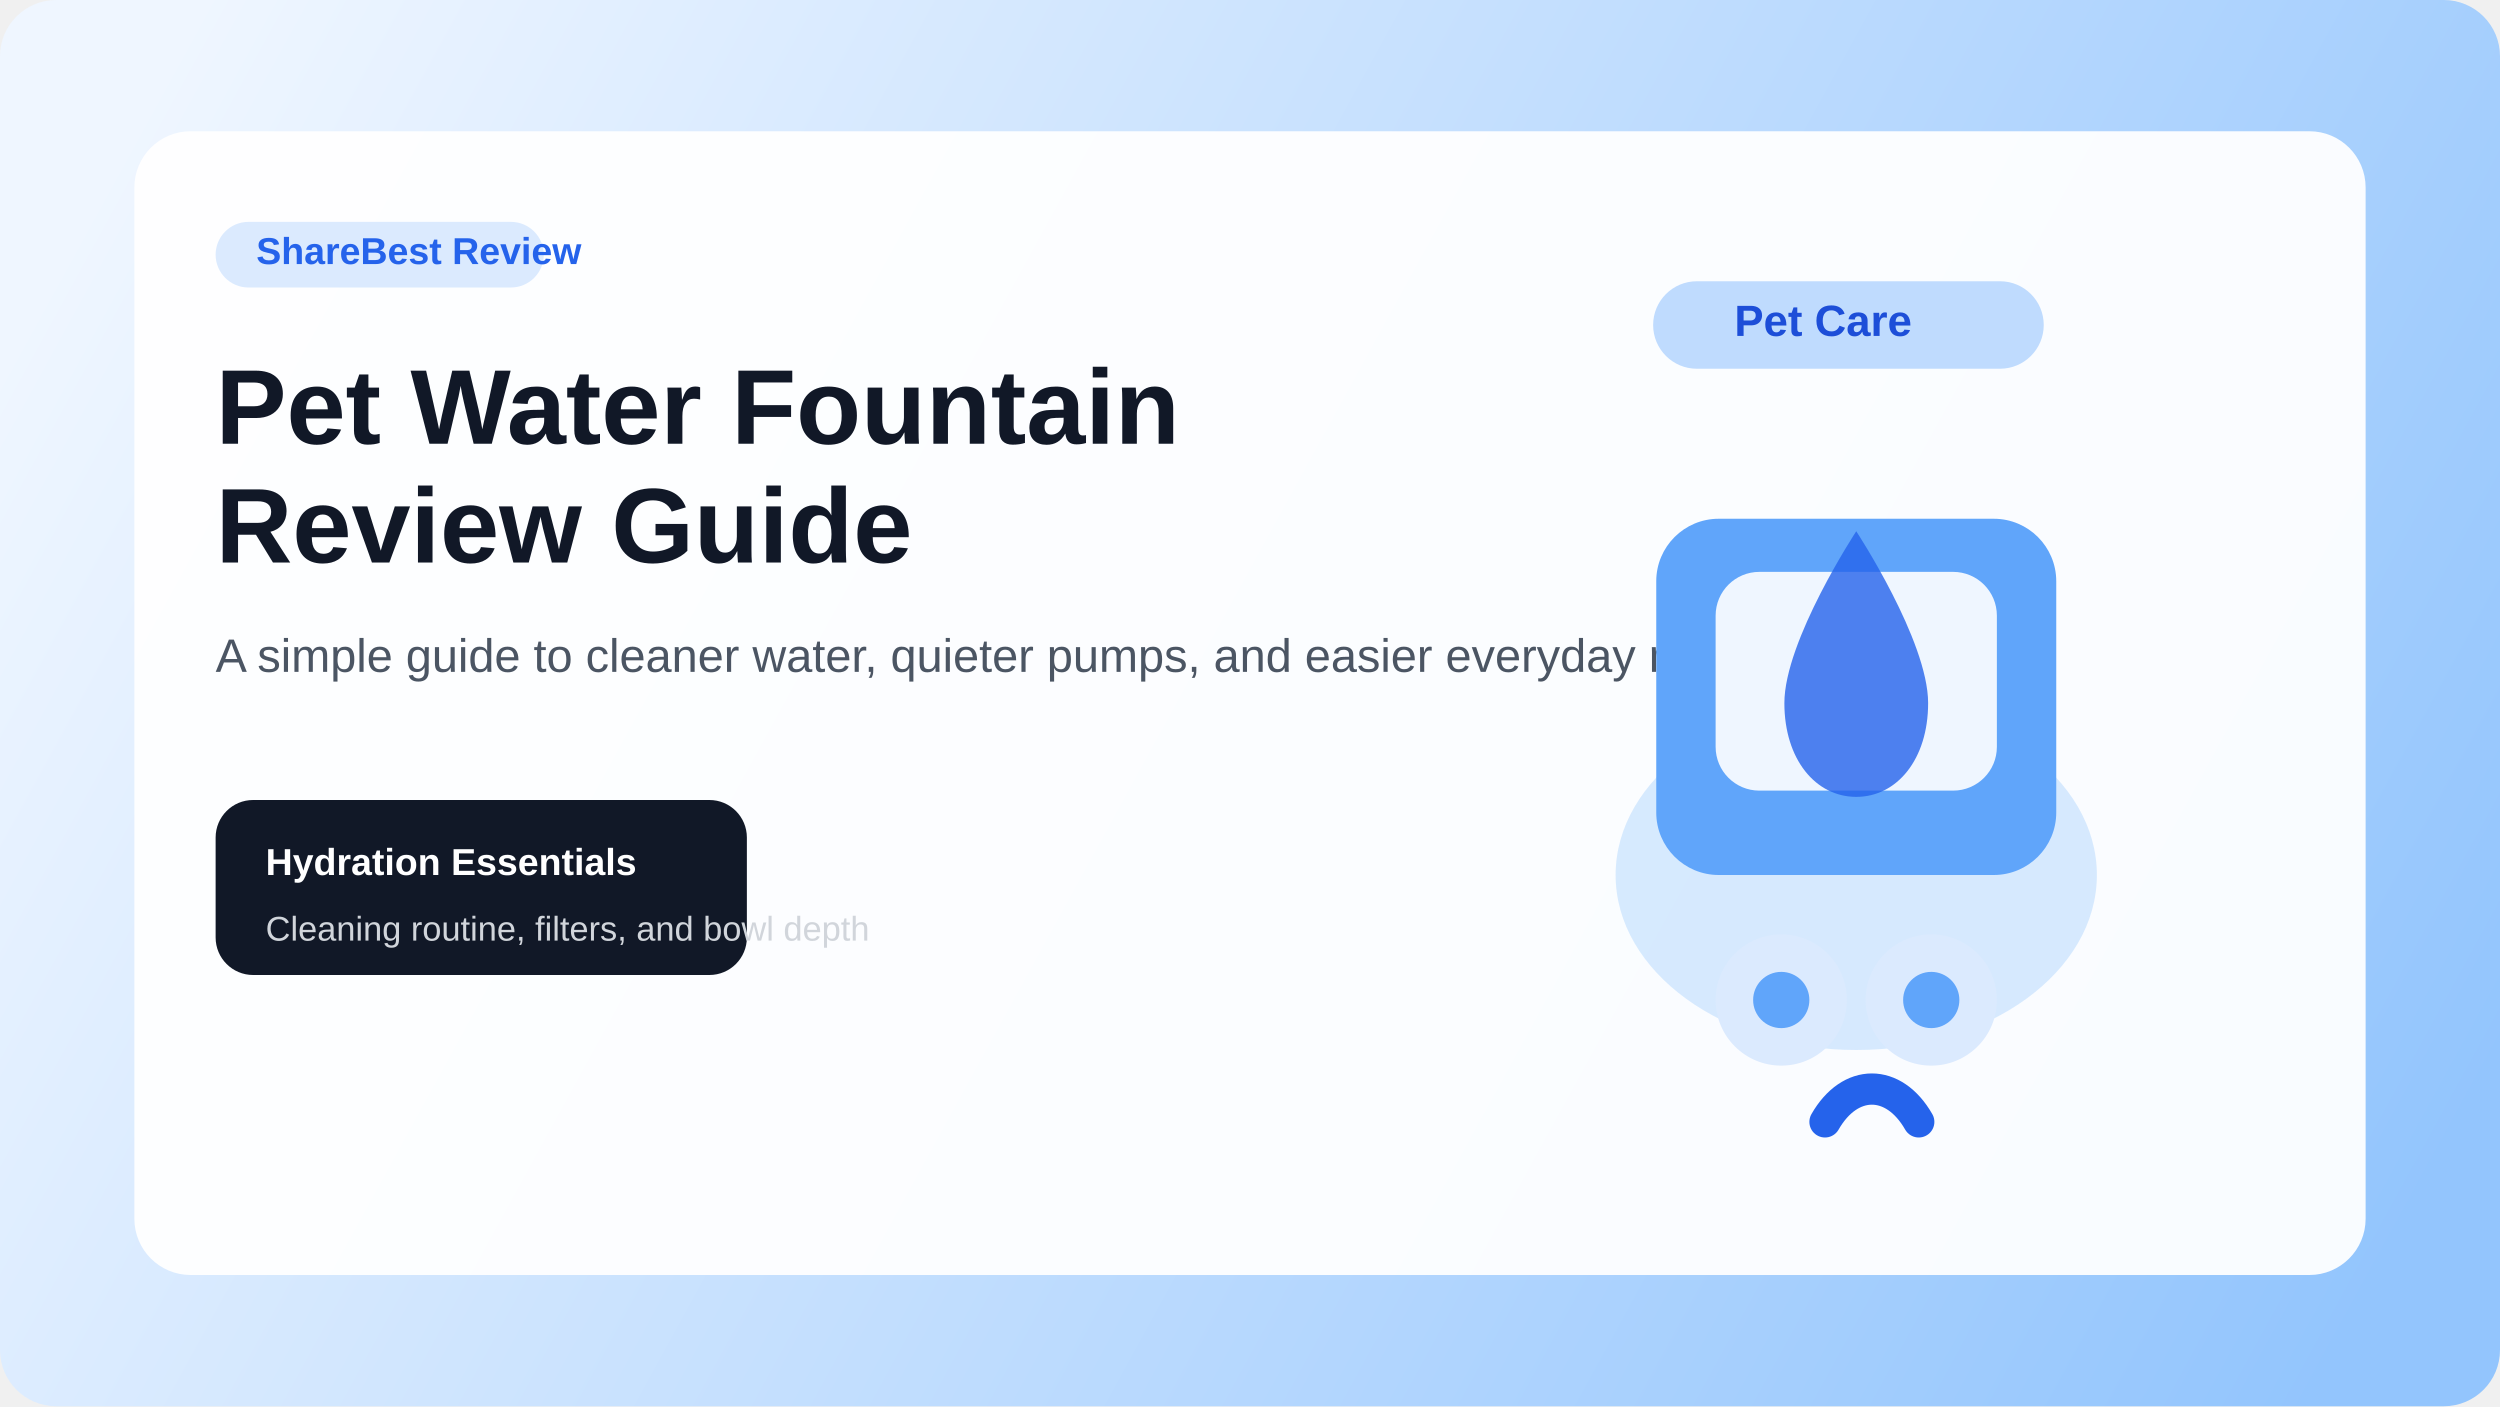
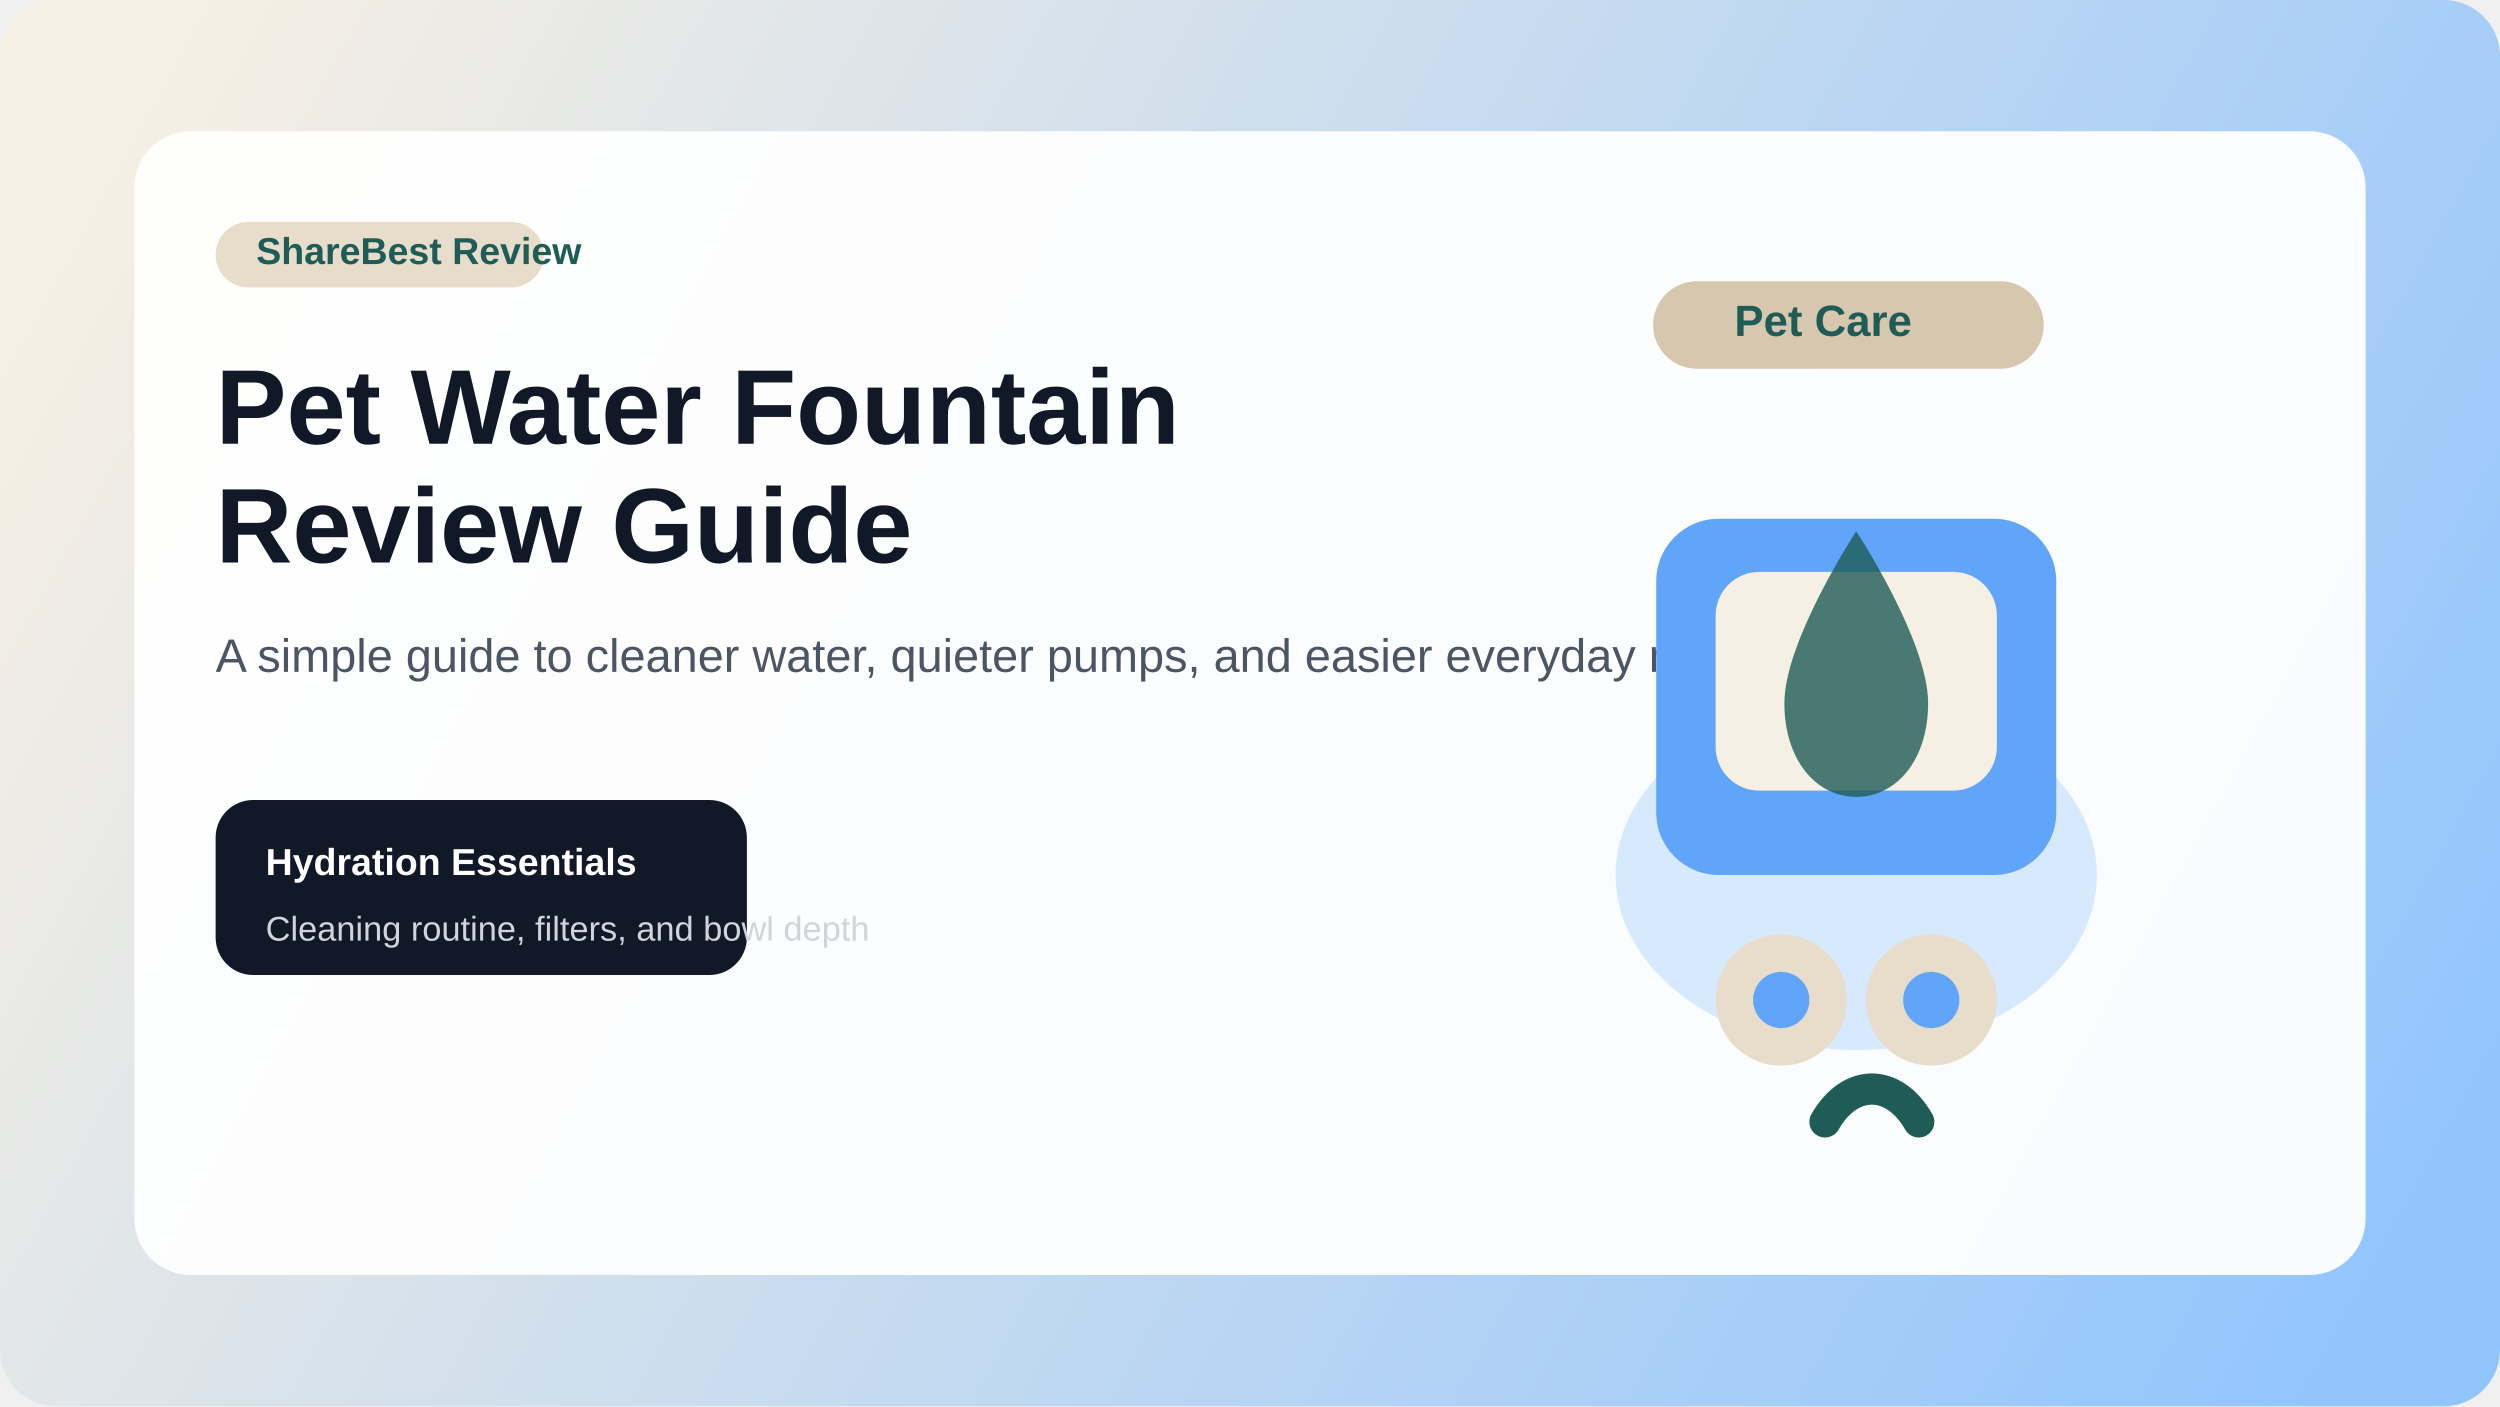
<svg xmlns="http://www.w3.org/2000/svg" width="1600" height="900" viewBox="0 0 1600 900" fill="none">
  <rect width="1600" height="900" rx="36" fill="url(#bg)" />
  <rect x="86" y="84" width="1428" height="732" rx="36" fill="white" fill-opacity="0.94" />
-   <rect x="138" y="142" width="210" height="42" rx="21" fill="#DBEAFE" />
-   <text x="164" y="169" fill="#2563EB" font-family="Arial, sans-serif" font-size="24" font-weight="700">ShareBest Review</text>
+   <rect x="138" y="142" width="210" height="42" rx="21" fill="#e8ddcb" />
+   <text x="164" y="169" fill="#1f5c57" font-family="Arial, sans-serif" font-size="24" font-weight="700">ShareBest Review</text>
  <text x="138" y="284" fill="#111827" font-family="Arial, sans-serif" font-size="68" font-weight="800">Pet Water Fountain</text>
  <text x="138" y="360" fill="#111827" font-family="Arial, sans-serif" font-size="68" font-weight="800">Review Guide</text>
  <text x="138" y="430" fill="#4B5563" font-family="Arial, sans-serif" font-size="30">A simple guide to cleaner water, quieter pumps, and easier everyday maintenance.</text>
  <rect x="138" y="512" width="340" height="112" rx="24" fill="#111827" />
  <text x="170" y="560" fill="white" font-family="Arial, sans-serif" font-size="24" font-weight="700">Hydration Essentials</text>
  <text x="170" y="602" fill="#D1D5DB" font-family="Arial, sans-serif" font-size="22">Cleaning routine, filters, and bowl depth</text>
-   <rect x="1058" y="180" width="250" height="56" rx="28" fill="#BFDBFE" />
-   <text x="1110" y="215" fill="#1D4ED8" font-family="Arial, sans-serif" font-size="28" font-weight="700">Pet Care</text>
+   <rect x="1058" y="180" width="250" height="56" rx="28" fill="#d8c7af" />
+   <text x="1110" y="215" fill="#1f5c57" font-family="Arial, sans-serif" font-size="28" font-weight="700">Pet Care</text>
  <ellipse cx="1188" cy="560" rx="154" ry="112" fill="#93C5FD" fill-opacity="0.35" />
  <rect x="1060" y="332" width="256" height="228" rx="40" fill="#60A5FA" />
-   <rect x="1098" y="366" width="180" height="140" rx="28" fill="#EFF6FF" />
-   <path d="M1188 340C1188 340 1234 410 1234 450C1234 486 1214 510 1188 510C1162 510 1142 486 1142 450C1142 410 1188 340 1188 340Z" fill="#2563EB" fill-opacity="0.8" />
-   <circle cx="1140" cy="640" r="42" fill="#DBEAFE" />
-   <circle cx="1236" cy="640" r="42" fill="#DBEAFE" />
+   <rect x="1098" y="366" width="180" height="140" rx="28" fill="#f6efe3" />
+   <path d="M1188 340C1188 340 1234 410 1234 450C1234 486 1214 510 1188 510C1162 510 1142 486 1142 450C1142 410 1188 340 1188 340Z" fill="#1f5c57" fill-opacity="0.8" />
+   <circle cx="1140" cy="640" r="42" fill="#e8ddcb" />
+   <circle cx="1236" cy="640" r="42" fill="#e8ddcb" />
  <circle cx="1140" cy="640" r="18" fill="#60A5FA" />
  <circle cx="1236" cy="640" r="18" fill="#60A5FA" />
-   <path d="M1168 718C1184 690 1212 690 1228 718" stroke="#2563EB" stroke-width="20" stroke-linecap="round" />
+   <path d="M1168 718C1184 690 1212 690 1228 718" stroke="#1f5c57" stroke-width="20" stroke-linecap="round" />
  <defs>
    <linearGradient id="bg" x1="88" y1="72" x2="1506" y2="850" gradientUnits="userSpaceOnUse">
-       <stop stop-color="#EFF6FF" />
+       <stop stop-color="#f6efe3" />
      <stop offset="1" stop-color="#93C5FD" />
    </linearGradient>
  </defs>
</svg>
